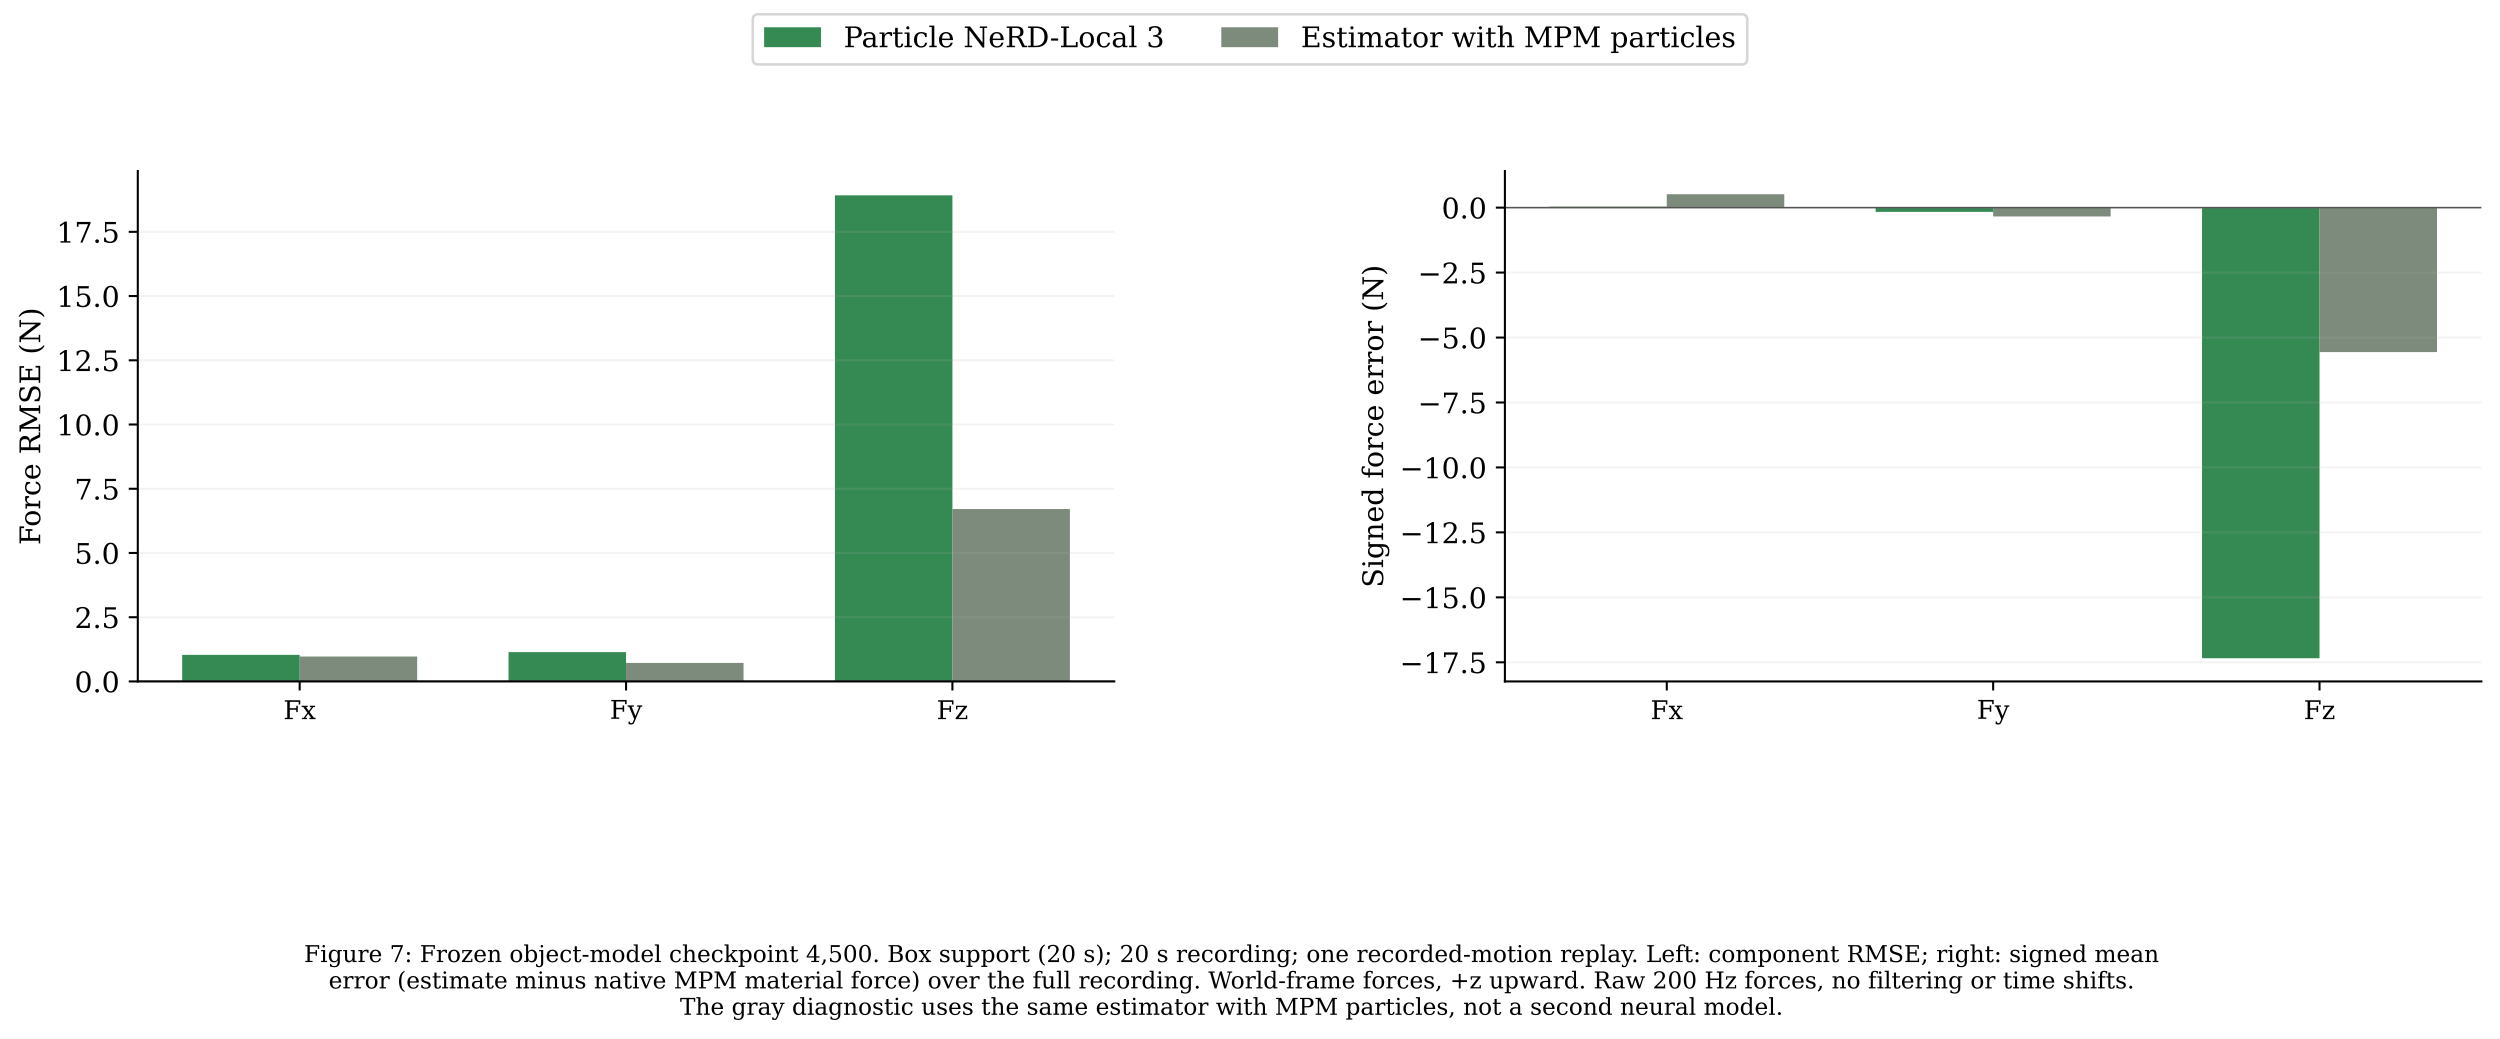
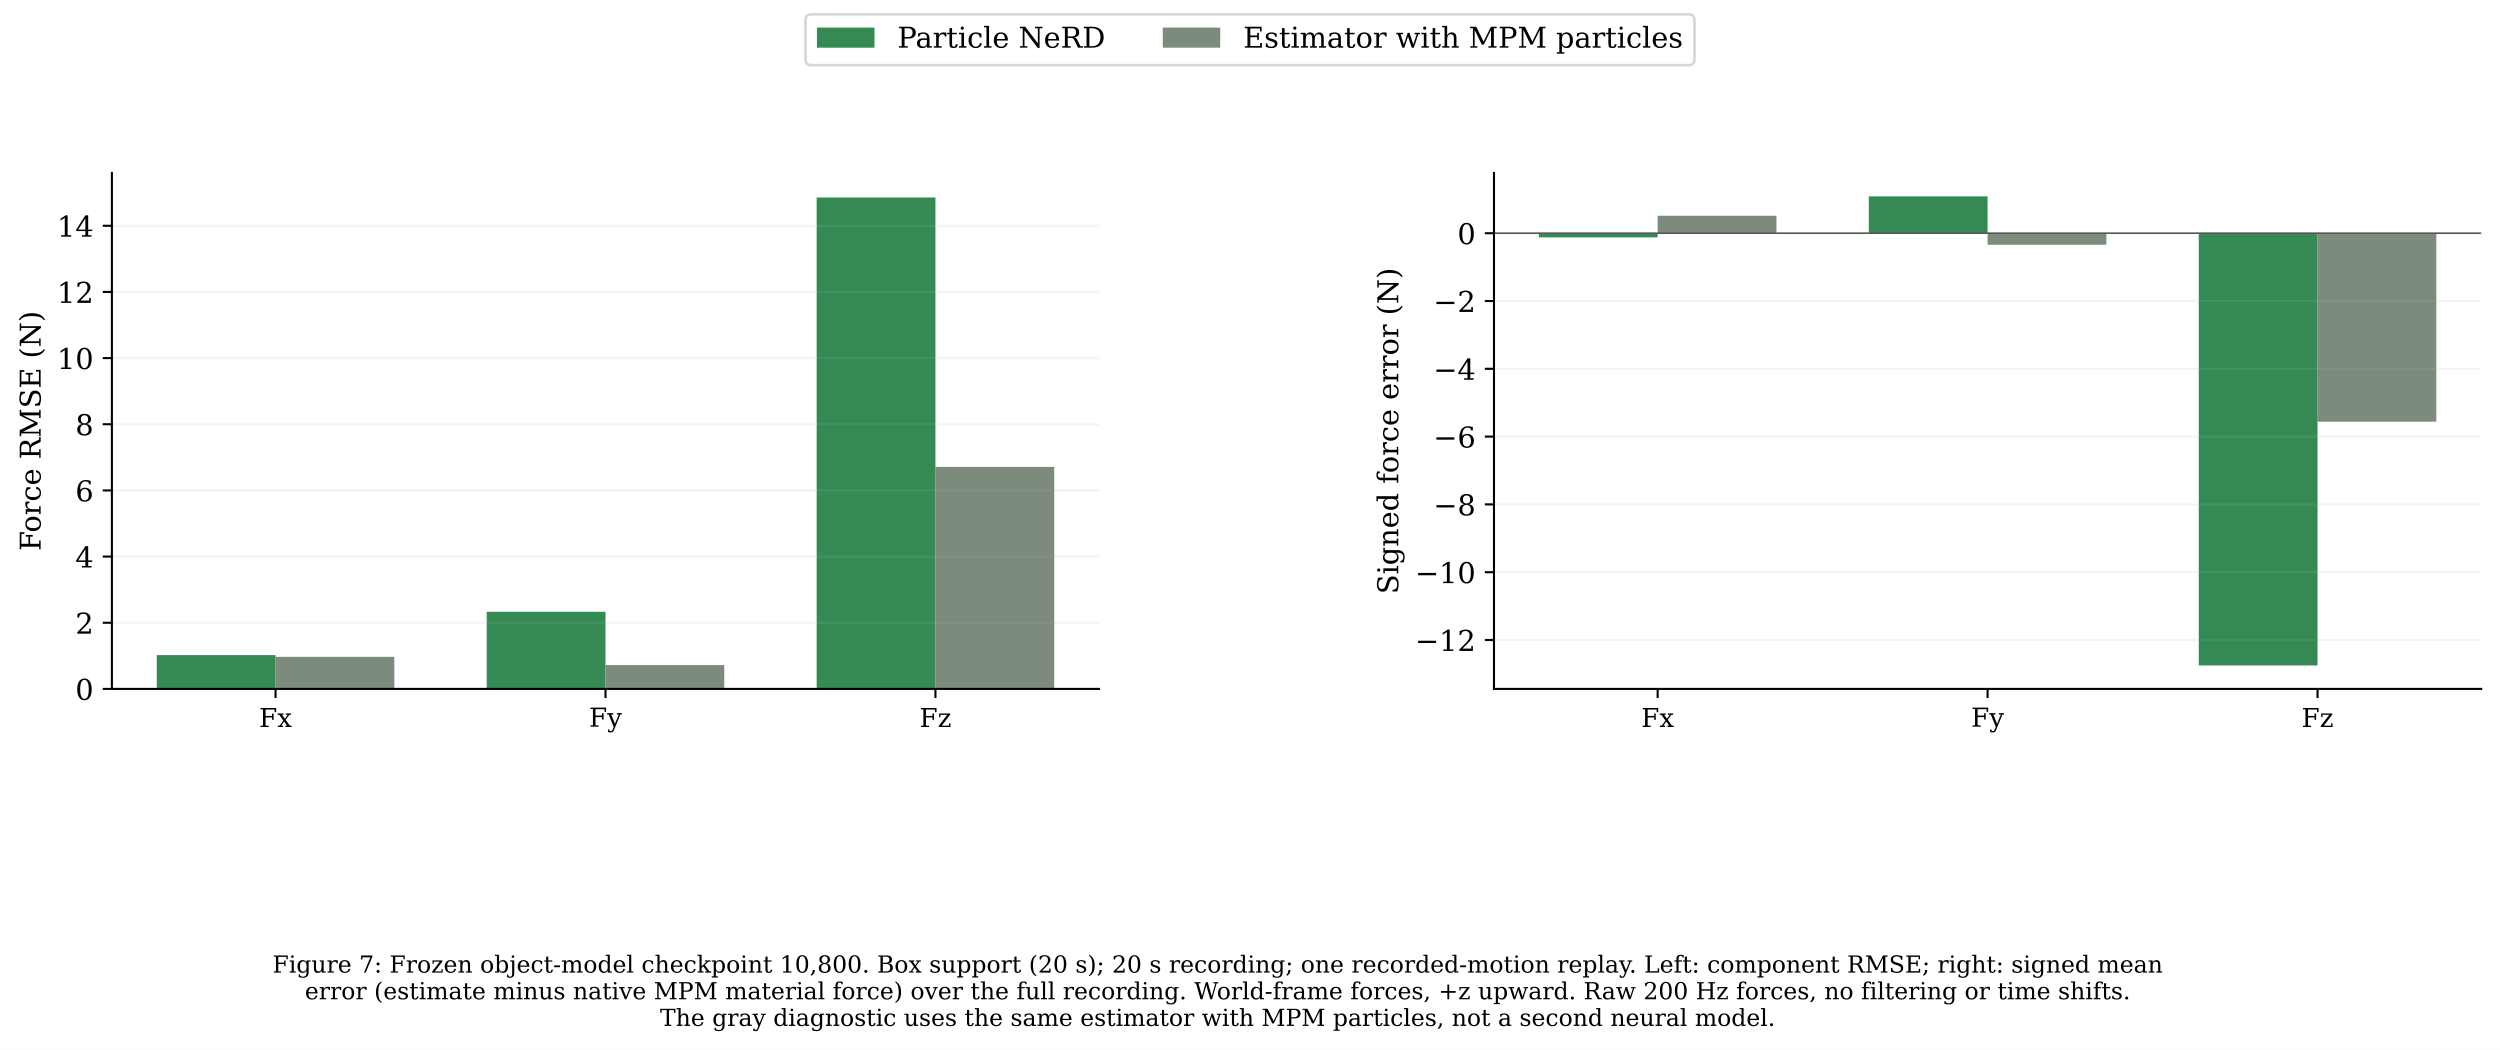
- <svg xmlns="http://www.w3.org/2000/svg" xmlns:xlink="http://www.w3.org/1999/xlink" width="967.738pt" height="402.02pt" viewBox="0 0 967.738 402.02" version="1.1">
+ <svg xmlns="http://www.w3.org/2000/svg" xmlns:xlink="http://www.w3.org/1999/xlink" width="957.243pt" height="402.02pt" viewBox="0 0 957.243 402.02" version="1.1">
  <defs>
    <style type="text/css">*{stroke-linejoin: round; stroke-linecap: butt}</style>
  </defs>
  <g id="figure_1">
    <g id="patch_1">
-       <path d="M 0 402.02  L 967.738 402.02  L 967.738 0  L 0 0  z " style="fill: #ffffff" />
+       <path d="M 0 402.02  L 957.243 402.02  L 957.243 0  L 0 0  z " style="fill: #ffffff" />
    </g>
    <g id="axes_1">
      <g id="patch_2">
-         <path d="M 53.338 263.78  L 431.338 263.78  L 431.338 66.212  L 53.338 66.212  z " style="fill: #ffffff" />
+         <path d="M 42.843 263.78  L 420.843 263.78  L 420.843 66.212  L 42.843 66.212  z " style="fill: #ffffff" />
      </g>
      <g id="patch_3">
-         <path d="M 70.52 263.78  L 116.001 263.78  L 116.001 253.494  L 70.52 253.494  z " clip-path="url(#p7cefa5d50b)" style="fill: #248044; opacity: 0.92" />
+         <path d="M 60.025 263.78  L 105.507 263.78  L 105.507 250.838  L 60.025 250.838  z " clip-path="url(#pb6decfe7bd)" style="fill: #248044; opacity: 0.92" />
      </g>
      <g id="patch_4">
-         <path d="M 196.857 263.78  L 242.338 263.78  L 242.338 252.435  L 196.857 252.435  z " clip-path="url(#p7cefa5d50b)" style="fill: #248044; opacity: 0.92" />
+         <path d="M 186.362 263.78  L 231.843 263.78  L 231.843 234.24  L 186.362 234.24  z " clip-path="url(#pb6decfe7bd)" style="fill: #248044; opacity: 0.92" />
      </g>
      <g id="patch_5">
-         <path d="M 323.194 263.78  L 368.675 263.78  L 368.675 75.62  L 323.194 75.62  z " clip-path="url(#p7cefa5d50b)" style="fill: #248044; opacity: 0.92" />
+         <path d="M 312.699 263.78  L 358.18 263.78  L 358.18 75.62  L 312.699 75.62  z " clip-path="url(#pb6decfe7bd)" style="fill: #248044; opacity: 0.92" />
      </g>
      <g id="patch_6">
-         <path d="M 116.001 263.78  L 161.483 263.78  L 161.483 254.137  L 116.001 254.137  z " clip-path="url(#p7cefa5d50b)" style="fill: #718170; opacity: 0.92" />
+         <path d="M 105.507 263.78  L 150.988 263.78  L 150.988 251.498  L 105.507 251.498  z " clip-path="url(#pb6decfe7bd)" style="fill: #718170; opacity: 0.92" />
      </g>
      <g id="patch_7">
-         <path d="M 242.338 263.78  L 287.819 263.78  L 287.819 256.612  L 242.338 256.612  z " clip-path="url(#p7cefa5d50b)" style="fill: #718170; opacity: 0.92" />
+         <path d="M 231.843 263.78  L 277.325 263.78  L 277.325 254.65  L 231.843 254.65  z " clip-path="url(#pb6decfe7bd)" style="fill: #718170; opacity: 0.92" />
      </g>
      <g id="patch_8">
-         <path d="M 368.675 263.78  L 414.156 263.78  L 414.156 197.043  L 368.675 197.043  z " clip-path="url(#p7cefa5d50b)" style="fill: #718170; opacity: 0.92" />
+         <path d="M 358.18 263.78  L 403.662 263.78  L 403.662 178.78  L 358.18 178.78  z " clip-path="url(#pb6decfe7bd)" style="fill: #718170; opacity: 0.92" />
      </g>
      <g id="matplotlib.axis_1">
        <g id="xtick_1">
          <g id="line2d_1">
            <defs>
-               <path id="mcb332d68e3" d="M 0 0  L 0 3.5  " style="stroke: #000000; stroke-width: 0.8" />
+               <path id="m8db5425419" d="M 0 0  L 0 3.5  " style="stroke: #000000; stroke-width: 0.8" />
            </defs>
            <g>
-               <use xlink:href="#mcb332d68e3" x="116.001" y="263.78" style="stroke: #000000; stroke-width: 0.8" />
+               <use xlink:href="#m8db5425419" x="105.507" y="263.78" style="stroke: #000000; stroke-width: 0.8" />
            </g>
          </g>
          <g id="text_1">
-             <text style="font-size: 10px; font-family: 'DejaVu Serif', 'Bitstream Vera Serif', 'Computer Modern Roman', 'New Century Schoolbook', 'Century Schoolbook L', 'Utopia', 'ITC Bookman', 'Bookman', 'Nimbus Roman No9 L', 'Times New Roman', 'Times', 'Palatino', 'Charter', serif; text-anchor: middle" x="116.001" y="278.378" transform="rotate(-0 116.0012 278.3784)">Fx</text>
+             <text style="font-size: 10px; font-family: 'DejaVu Serif', 'Bitstream Vera Serif', 'Computer Modern Roman', 'New Century Schoolbook', 'Century Schoolbook L', 'Utopia', 'ITC Bookman', 'Bookman', 'Nimbus Roman No9 L', 'Times New Roman', 'Times', 'Palatino', 'Charter', serif; text-anchor: middle" x="105.507" y="278.378" transform="rotate(-0 105.5065 278.3784)">Fx</text>
          </g>
        </g>
        <g id="xtick_2">
          <g id="line2d_2">
            <g>
-               <use xlink:href="#mcb332d68e3" x="242.338" y="263.78" style="stroke: #000000; stroke-width: 0.8" />
+               <use xlink:href="#m8db5425419" x="231.843" y="263.78" style="stroke: #000000; stroke-width: 0.8" />
            </g>
          </g>
          <g id="text_2">
-             <text style="font-size: 10px; font-family: 'DejaVu Serif', 'Bitstream Vera Serif', 'Computer Modern Roman', 'New Century Schoolbook', 'Century Schoolbook L', 'Utopia', 'ITC Bookman', 'Bookman', 'Nimbus Roman No9 L', 'Times New Roman', 'Times', 'Palatino', 'Charter', serif; text-anchor: middle" x="242.338" y="278.236" transform="rotate(-0 242.3381 278.2362)">Fy</text>
+             <text style="font-size: 10px; font-family: 'DejaVu Serif', 'Bitstream Vera Serif', 'Computer Modern Roman', 'New Century Schoolbook', 'Century Schoolbook L', 'Utopia', 'ITC Bookman', 'Bookman', 'Nimbus Roman No9 L', 'Times New Roman', 'Times', 'Palatino', 'Charter', serif; text-anchor: middle" x="231.843" y="278.236" transform="rotate(-0 231.8434 278.2362)">Fy</text>
          </g>
        </g>
        <g id="xtick_3">
          <g id="line2d_3">
            <g>
-               <use xlink:href="#mcb332d68e3" x="368.675" y="263.78" style="stroke: #000000; stroke-width: 0.8" />
+               <use xlink:href="#m8db5425419" x="358.18" y="263.78" style="stroke: #000000; stroke-width: 0.8" />
            </g>
          </g>
          <g id="text_3">
-             <text style="font-size: 10px; font-family: 'DejaVu Serif', 'Bitstream Vera Serif', 'Computer Modern Roman', 'New Century Schoolbook', 'Century Schoolbook L', 'Utopia', 'ITC Bookman', 'Bookman', 'Nimbus Roman No9 L', 'Times New Roman', 'Times', 'Palatino', 'Charter', serif; text-anchor: middle" x="368.675" y="278.378" transform="rotate(-0 368.675 278.3784)">Fz</text>
+             <text style="font-size: 10px; font-family: 'DejaVu Serif', 'Bitstream Vera Serif', 'Computer Modern Roman', 'New Century Schoolbook', 'Century Schoolbook L', 'Utopia', 'ITC Bookman', 'Bookman', 'Nimbus Roman No9 L', 'Times New Roman', 'Times', 'Palatino', 'Charter', serif; text-anchor: middle" x="358.18" y="278.378" transform="rotate(-0 358.1803 278.3784)">Fz</text>
          </g>
        </g>
      </g>
      <g id="matplotlib.axis_2">
        <g id="ytick_1">
          <g id="line2d_4">
-             <path d="M 53.338 263.78  L 431.338 263.78  " clip-path="url(#p7cefa5d50b)" style="fill: none; stroke: #b0b0b0; stroke-opacity: 0.15; stroke-width: 0.8; stroke-linecap: square" />
+             <path d="M 42.843 263.78  L 420.843 263.78  " clip-path="url(#pb6decfe7bd)" style="fill: none; stroke: #b0b0b0; stroke-opacity: 0.15; stroke-width: 0.8; stroke-linecap: square" />
          </g>
          <g id="line2d_5">
            <defs>
-               <path id="m903ea94d78" d="M 0 0  L -3.5 0  " style="stroke: #000000; stroke-width: 0.8" />
+               <path id="me6446cdf2d" d="M 0 0  L -3.5 0  " style="stroke: #000000; stroke-width: 0.8" />
            </defs>
            <g>
-               <use xlink:href="#m903ea94d78" x="53.338" y="263.78" style="stroke: #000000; stroke-width: 0.8" />
+               <use xlink:href="#me6446cdf2d" x="42.843" y="263.78" style="stroke: #000000; stroke-width: 0.8" />
            </g>
          </g>
          <g id="text_4">
-             <text style="font-size: 11px; font-family: 'DejaVu Serif', 'Bitstream Vera Serif', 'Computer Modern Roman', 'New Century Schoolbook', 'Century Schoolbook L', 'Utopia', 'ITC Bookman', 'Bookman', 'Nimbus Roman No9 L', 'Times New Roman', 'Times', 'Palatino', 'Charter', serif; text-anchor: end" x="46.338" y="267.959" transform="rotate(-0 46.33812 267.9591)">0.0</text>
+             <text style="font-size: 11px; font-family: 'DejaVu Serif', 'Bitstream Vera Serif', 'Computer Modern Roman', 'New Century Schoolbook', 'Century Schoolbook L', 'Utopia', 'ITC Bookman', 'Bookman', 'Nimbus Roman No9 L', 'Times New Roman', 'Times', 'Palatino', 'Charter', serif; text-anchor: end" x="35.843" y="267.959" transform="rotate(-0 35.84344 267.9591)">0</text>
          </g>
        </g>
        <g id="ytick_2">
          <g id="line2d_6">
-             <path d="M 53.338 238.917  L 431.338 238.917  " clip-path="url(#p7cefa5d50b)" style="fill: none; stroke: #b0b0b0; stroke-opacity: 0.15; stroke-width: 0.8; stroke-linecap: square" />
+             <path d="M 42.843 238.447  L 420.843 238.447  " clip-path="url(#pb6decfe7bd)" style="fill: none; stroke: #b0b0b0; stroke-opacity: 0.15; stroke-width: 0.8; stroke-linecap: square" />
          </g>
          <g id="line2d_7">
            <g>
-               <use xlink:href="#m903ea94d78" x="53.338" y="238.917" style="stroke: #000000; stroke-width: 0.8" />
+               <use xlink:href="#me6446cdf2d" x="42.843" y="238.447" style="stroke: #000000; stroke-width: 0.8" />
            </g>
          </g>
          <g id="text_5">
-             <text style="font-size: 11px; font-family: 'DejaVu Serif', 'Bitstream Vera Serif', 'Computer Modern Roman', 'New Century Schoolbook', 'Century Schoolbook L', 'Utopia', 'ITC Bookman', 'Bookman', 'Nimbus Roman No9 L', 'Times New Roman', 'Times', 'Palatino', 'Charter', serif; text-anchor: end" x="46.338" y="243.096" transform="rotate(-0 46.33812 243.096)">2.5</text>
+             <text style="font-size: 11px; font-family: 'DejaVu Serif', 'Bitstream Vera Serif', 'Computer Modern Roman', 'New Century Schoolbook', 'Century Schoolbook L', 'Utopia', 'ITC Bookman', 'Bookman', 'Nimbus Roman No9 L', 'Times New Roman', 'Times', 'Palatino', 'Charter', serif; text-anchor: end" x="35.843" y="242.626" transform="rotate(-0 35.84344 242.6258)">2</text>
          </g>
        </g>
        <g id="ytick_3">
          <g id="line2d_8">
-             <path d="M 53.338 214.054  L 431.338 214.054  " clip-path="url(#p7cefa5d50b)" style="fill: none; stroke: #b0b0b0; stroke-opacity: 0.15; stroke-width: 0.8; stroke-linecap: square" />
+             <path d="M 42.843 213.113  L 420.843 213.113  " clip-path="url(#pb6decfe7bd)" style="fill: none; stroke: #b0b0b0; stroke-opacity: 0.15; stroke-width: 0.8; stroke-linecap: square" />
          </g>
          <g id="line2d_9">
            <g>
-               <use xlink:href="#m903ea94d78" x="53.338" y="214.054" style="stroke: #000000; stroke-width: 0.8" />
+               <use xlink:href="#me6446cdf2d" x="42.843" y="213.113" style="stroke: #000000; stroke-width: 0.8" />
            </g>
          </g>
          <g id="text_6">
-             <text style="font-size: 11px; font-family: 'DejaVu Serif', 'Bitstream Vera Serif', 'Computer Modern Roman', 'New Century Schoolbook', 'Century Schoolbook L', 'Utopia', 'ITC Bookman', 'Bookman', 'Nimbus Roman No9 L', 'Times New Roman', 'Times', 'Palatino', 'Charter', serif; text-anchor: end" x="46.338" y="218.233" transform="rotate(-0 46.33812 218.2328)">5.0</text>
+             <text style="font-size: 11px; font-family: 'DejaVu Serif', 'Bitstream Vera Serif', 'Computer Modern Roman', 'New Century Schoolbook', 'Century Schoolbook L', 'Utopia', 'ITC Bookman', 'Bookman', 'Nimbus Roman No9 L', 'Times New Roman', 'Times', 'Palatino', 'Charter', serif; text-anchor: end" x="35.843" y="217.292" transform="rotate(-0 35.84344 217.2924)">4</text>
          </g>
        </g>
        <g id="ytick_4">
          <g id="line2d_10">
-             <path d="M 53.338 189.191  L 431.338 189.191  " clip-path="url(#p7cefa5d50b)" style="fill: none; stroke: #b0b0b0; stroke-opacity: 0.15; stroke-width: 0.8; stroke-linecap: square" />
+             <path d="M 42.843 187.78  L 420.843 187.78  " clip-path="url(#pb6decfe7bd)" style="fill: none; stroke: #b0b0b0; stroke-opacity: 0.15; stroke-width: 0.8; stroke-linecap: square" />
          </g>
          <g id="line2d_11">
            <g>
-               <use xlink:href="#m903ea94d78" x="53.338" y="189.191" style="stroke: #000000; stroke-width: 0.8" />
+               <use xlink:href="#me6446cdf2d" x="42.843" y="187.78" style="stroke: #000000; stroke-width: 0.8" />
            </g>
          </g>
          <g id="text_7">
-             <text style="font-size: 11px; font-family: 'DejaVu Serif', 'Bitstream Vera Serif', 'Computer Modern Roman', 'New Century Schoolbook', 'Century Schoolbook L', 'Utopia', 'ITC Bookman', 'Bookman', 'Nimbus Roman No9 L', 'Times New Roman', 'Times', 'Palatino', 'Charter', serif; text-anchor: end" x="46.338" y="193.37" transform="rotate(-0 46.33812 193.3697)">7.5</text>
+             <text style="font-size: 11px; font-family: 'DejaVu Serif', 'Bitstream Vera Serif', 'Computer Modern Roman', 'New Century Schoolbook', 'Century Schoolbook L', 'Utopia', 'ITC Bookman', 'Bookman', 'Nimbus Roman No9 L', 'Times New Roman', 'Times', 'Palatino', 'Charter', serif; text-anchor: end" x="35.843" y="191.959" transform="rotate(-0 35.84344 191.959)">6</text>
          </g>
        </g>
        <g id="ytick_5">
          <g id="line2d_12">
-             <path d="M 53.338 164.327  L 431.338 164.327  " clip-path="url(#p7cefa5d50b)" style="fill: none; stroke: #b0b0b0; stroke-opacity: 0.15; stroke-width: 0.8; stroke-linecap: square" />
+             <path d="M 42.843 162.446  L 420.843 162.446  " clip-path="url(#pb6decfe7bd)" style="fill: none; stroke: #b0b0b0; stroke-opacity: 0.15; stroke-width: 0.8; stroke-linecap: square" />
          </g>
          <g id="line2d_13">
            <g>
-               <use xlink:href="#m903ea94d78" x="53.338" y="164.327" style="stroke: #000000; stroke-width: 0.8" />
+               <use xlink:href="#me6446cdf2d" x="42.843" y="162.446" style="stroke: #000000; stroke-width: 0.8" />
            </g>
          </g>
          <g id="text_8">
-             <text style="font-size: 11px; font-family: 'DejaVu Serif', 'Bitstream Vera Serif', 'Computer Modern Roman', 'New Century Schoolbook', 'Century Schoolbook L', 'Utopia', 'ITC Bookman', 'Bookman', 'Nimbus Roman No9 L', 'Times New Roman', 'Times', 'Palatino', 'Charter', serif; text-anchor: end" x="46.338" y="168.507" transform="rotate(-0 46.33812 168.5066)">10.0</text>
+             <text style="font-size: 11px; font-family: 'DejaVu Serif', 'Bitstream Vera Serif', 'Computer Modern Roman', 'New Century Schoolbook', 'Century Schoolbook L', 'Utopia', 'ITC Bookman', 'Bookman', 'Nimbus Roman No9 L', 'Times New Roman', 'Times', 'Palatino', 'Charter', serif; text-anchor: end" x="35.843" y="166.626" transform="rotate(-0 35.84344 166.6256)">8</text>
          </g>
        </g>
        <g id="ytick_6">
          <g id="line2d_14">
-             <path d="M 53.338 139.464  L 431.338 139.464  " clip-path="url(#p7cefa5d50b)" style="fill: none; stroke: #b0b0b0; stroke-opacity: 0.15; stroke-width: 0.8; stroke-linecap: square" />
+             <path d="M 42.843 137.113  L 420.843 137.113  " clip-path="url(#pb6decfe7bd)" style="fill: none; stroke: #b0b0b0; stroke-opacity: 0.15; stroke-width: 0.8; stroke-linecap: square" />
          </g>
          <g id="line2d_15">
            <g>
-               <use xlink:href="#m903ea94d78" x="53.338" y="139.464" style="stroke: #000000; stroke-width: 0.8" />
+               <use xlink:href="#me6446cdf2d" x="42.843" y="137.113" style="stroke: #000000; stroke-width: 0.8" />
            </g>
          </g>
          <g id="text_9">
-             <text style="font-size: 11px; font-family: 'DejaVu Serif', 'Bitstream Vera Serif', 'Computer Modern Roman', 'New Century Schoolbook', 'Century Schoolbook L', 'Utopia', 'ITC Bookman', 'Bookman', 'Nimbus Roman No9 L', 'Times New Roman', 'Times', 'Palatino', 'Charter', serif; text-anchor: end" x="46.338" y="143.643" transform="rotate(-0 46.33812 143.6434)">12.5</text>
+             <text style="font-size: 11px; font-family: 'DejaVu Serif', 'Bitstream Vera Serif', 'Computer Modern Roman', 'New Century Schoolbook', 'Century Schoolbook L', 'Utopia', 'ITC Bookman', 'Bookman', 'Nimbus Roman No9 L', 'Times New Roman', 'Times', 'Palatino', 'Charter', serif; text-anchor: end" x="35.843" y="141.292" transform="rotate(-0 35.84344 141.2922)">10</text>
          </g>
        </g>
        <g id="ytick_7">
          <g id="line2d_16">
-             <path d="M 53.338 114.601  L 431.338 114.601  " clip-path="url(#p7cefa5d50b)" style="fill: none; stroke: #b0b0b0; stroke-opacity: 0.15; stroke-width: 0.8; stroke-linecap: square" />
+             <path d="M 42.843 111.78  L 420.843 111.78  " clip-path="url(#pb6decfe7bd)" style="fill: none; stroke: #b0b0b0; stroke-opacity: 0.15; stroke-width: 0.8; stroke-linecap: square" />
          </g>
          <g id="line2d_17">
            <g>
-               <use xlink:href="#m903ea94d78" x="53.338" y="114.601" style="stroke: #000000; stroke-width: 0.8" />
+               <use xlink:href="#me6446cdf2d" x="42.843" y="111.78" style="stroke: #000000; stroke-width: 0.8" />
            </g>
          </g>
          <g id="text_10">
-             <text style="font-size: 11px; font-family: 'DejaVu Serif', 'Bitstream Vera Serif', 'Computer Modern Roman', 'New Century Schoolbook', 'Century Schoolbook L', 'Utopia', 'ITC Bookman', 'Bookman', 'Nimbus Roman No9 L', 'Times New Roman', 'Times', 'Palatino', 'Charter', serif; text-anchor: end" x="46.338" y="118.78" transform="rotate(-0 46.33812 118.7803)">15.0</text>
+             <text style="font-size: 11px; font-family: 'DejaVu Serif', 'Bitstream Vera Serif', 'Computer Modern Roman', 'New Century Schoolbook', 'Century Schoolbook L', 'Utopia', 'ITC Bookman', 'Bookman', 'Nimbus Roman No9 L', 'Times New Roman', 'Times', 'Palatino', 'Charter', serif; text-anchor: end" x="35.843" y="115.959" transform="rotate(-0 35.84344 115.9588)">12</text>
          </g>
        </g>
        <g id="ytick_8">
          <g id="line2d_18">
-             <path d="M 53.338 89.738  L 431.338 89.738  " clip-path="url(#p7cefa5d50b)" style="fill: none; stroke: #b0b0b0; stroke-opacity: 0.15; stroke-width: 0.8; stroke-linecap: square" />
+             <path d="M 42.843 86.446  L 420.843 86.446  " clip-path="url(#pb6decfe7bd)" style="fill: none; stroke: #b0b0b0; stroke-opacity: 0.15; stroke-width: 0.8; stroke-linecap: square" />
          </g>
          <g id="line2d_19">
            <g>
-               <use xlink:href="#m903ea94d78" x="53.338" y="89.738" style="stroke: #000000; stroke-width: 0.8" />
+               <use xlink:href="#me6446cdf2d" x="42.843" y="86.446" style="stroke: #000000; stroke-width: 0.8" />
            </g>
          </g>
          <g id="text_11">
-             <text style="font-size: 11px; font-family: 'DejaVu Serif', 'Bitstream Vera Serif', 'Computer Modern Roman', 'New Century Schoolbook', 'Century Schoolbook L', 'Utopia', 'ITC Bookman', 'Bookman', 'Nimbus Roman No9 L', 'Times New Roman', 'Times', 'Palatino', 'Charter', serif; text-anchor: end" x="46.338" y="93.917" transform="rotate(-0 46.33812 93.91712)">17.5</text>
+             <text style="font-size: 11px; font-family: 'DejaVu Serif', 'Bitstream Vera Serif', 'Computer Modern Roman', 'New Century Schoolbook', 'Century Schoolbook L', 'Utopia', 'ITC Bookman', 'Bookman', 'Nimbus Roman No9 L', 'Times New Roman', 'Times', 'Palatino', 'Charter', serif; text-anchor: end" x="35.843" y="90.625" transform="rotate(-0 35.84344 90.62544)">14</text>
          </g>
        </g>
        <g id="text_12">
          <text style="font-size: 11px; font-family: 'DejaVu Serif', 'Bitstream Vera Serif', 'Computer Modern Roman', 'New Century Schoolbook', 'Century Schoolbook L', 'Utopia', 'ITC Bookman', 'Bookman', 'Nimbus Roman No9 L', 'Times New Roman', 'Times', 'Palatino', 'Charter', serif; text-anchor: middle" x="15.558" y="164.996" transform="rotate(-90 15.55828 164.996)">Force RMSE (N)</text>
        </g>
      </g>
      <g id="line2d_20">
-         <path d="M 53.338 263.78  L 431.338 263.78  " clip-path="url(#p7cefa5d50b)" style="fill: none; stroke: #555555; stroke-width: 0.6; stroke-linecap: square" />
+         <path d="M 42.843 263.78  L 420.843 263.78  " clip-path="url(#pb6decfe7bd)" style="fill: none; stroke: #555555; stroke-width: 0.6; stroke-linecap: square" />
      </g>
      <g id="patch_9">
-         <path d="M 53.338 263.78  L 53.338 66.212  " style="fill: none; stroke: #000000; stroke-width: 0.8; stroke-linejoin: miter; stroke-linecap: square" />
+         <path d="M 42.843 263.78  L 42.843 66.212  " style="fill: none; stroke: #000000; stroke-width: 0.8; stroke-linejoin: miter; stroke-linecap: square" />
      </g>
      <g id="patch_10">
-         <path d="M 53.338 263.78  L 431.338 263.78  " style="fill: none; stroke: #000000; stroke-width: 0.8; stroke-linejoin: miter; stroke-linecap: square" />
+         <path d="M 42.843 263.78  L 420.843 263.78  " style="fill: none; stroke: #000000; stroke-width: 0.8; stroke-linejoin: miter; stroke-linecap: square" />
      </g>
      <g id="PathCollection_1" />
      <g id="PathCollection_2" />
    </g>
    <g id="axes_2">
      <g id="patch_11">
-         <path d="M 582.538 263.78  L 960.538 263.78  L 960.538 66.212  L 582.538 66.212  z " style="fill: #ffffff" />
+         <path d="M 572.043 263.78  L 950.043 263.78  L 950.043 66.212  L 572.043 66.212  z " style="fill: #ffffff" />
      </g>
      <g id="patch_12">
-         <path d="M 599.72 80.373  L 645.201 80.373  L 645.201 80.002  L 599.72 80.002  z " clip-path="url(#p6a70c5e60b)" style="fill: #248044; opacity: 0.92" />
+         <path d="M 589.225 89.298  L 634.707 89.298  L 634.707 90.881  L 589.225 90.881  z " clip-path="url(#p647910f2ce)" style="fill: #248044; opacity: 0.92" />
      </g>
      <g id="patch_13">
-         <path d="M 726.057 80.373  L 771.538 80.373  L 771.538 82.015  L 726.057 82.015  z " clip-path="url(#p6a70c5e60b)" style="fill: #248044; opacity: 0.92" />
+         <path d="M 715.562 89.298  L 761.043 89.298  L 761.043 75.192  L 715.562 75.192  z " clip-path="url(#p647910f2ce)" style="fill: #248044; opacity: 0.92" />
      </g>
      <g id="patch_14">
-         <path d="M 852.394 80.373  L 897.875 80.373  L 897.875 254.8  L 852.394 254.8  z " clip-path="url(#p6a70c5e60b)" style="fill: #248044; opacity: 0.92" />
+         <path d="M 841.899 89.298  L 887.38 89.298  L 887.38 254.8  L 841.899 254.8  z " clip-path="url(#p647910f2ce)" style="fill: #248044; opacity: 0.92" />
      </g>
      <g id="patch_15">
-         <path d="M 645.201 80.373  L 690.683 80.373  L 690.683 75.192  L 645.201 75.192  z " clip-path="url(#p6a70c5e60b)" style="fill: #718170; opacity: 0.92" />
+         <path d="M 634.707 89.298  L 680.188 89.298  L 680.188 82.612  L 634.707 82.612  z " clip-path="url(#p647910f2ce)" style="fill: #718170; opacity: 0.92" />
      </g>
      <g id="patch_16">
-         <path d="M 771.538 80.373  L 817.019 80.373  L 817.019 83.794  L 771.538 83.794  z " clip-path="url(#p6a70c5e60b)" style="fill: #718170; opacity: 0.92" />
+         <path d="M 761.043 89.298  L 806.525 89.298  L 806.525 93.713  L 761.043 93.713  z " clip-path="url(#p647910f2ce)" style="fill: #718170; opacity: 0.92" />
      </g>
      <g id="patch_17">
-         <path d="M 897.875 80.373  L 943.356 80.373  L 943.356 136.291  L 897.875 136.291  z " clip-path="url(#p6a70c5e60b)" style="fill: #718170; opacity: 0.92" />
+         <path d="M 887.38 89.298  L 932.862 89.298  L 932.862 161.464  L 887.38 161.464  z " clip-path="url(#p647910f2ce)" style="fill: #718170; opacity: 0.92" />
      </g>
      <g id="matplotlib.axis_3">
        <g id="xtick_4">
          <g id="line2d_21">
            <g>
-               <use xlink:href="#mcb332d68e3" x="645.201" y="263.78" style="stroke: #000000; stroke-width: 0.8" />
+               <use xlink:href="#m8db5425419" x="634.707" y="263.78" style="stroke: #000000; stroke-width: 0.8" />
            </g>
          </g>
          <g id="text_13">
-             <text style="font-size: 10px; font-family: 'DejaVu Serif', 'Bitstream Vera Serif', 'Computer Modern Roman', 'New Century Schoolbook', 'Century Schoolbook L', 'Utopia', 'ITC Bookman', 'Bookman', 'Nimbus Roman No9 L', 'Times New Roman', 'Times', 'Palatino', 'Charter', serif; text-anchor: middle" x="645.201" y="278.378" transform="rotate(-0 645.2012 278.3784)">Fx</text>
+             <text style="font-size: 10px; font-family: 'DejaVu Serif', 'Bitstream Vera Serif', 'Computer Modern Roman', 'New Century Schoolbook', 'Century Schoolbook L', 'Utopia', 'ITC Bookman', 'Bookman', 'Nimbus Roman No9 L', 'Times New Roman', 'Times', 'Palatino', 'Charter', serif; text-anchor: middle" x="634.707" y="278.378" transform="rotate(-0 634.7065 278.3784)">Fx</text>
          </g>
        </g>
        <g id="xtick_5">
          <g id="line2d_22">
            <g>
-               <use xlink:href="#mcb332d68e3" x="771.538" y="263.78" style="stroke: #000000; stroke-width: 0.8" />
+               <use xlink:href="#m8db5425419" x="761.043" y="263.78" style="stroke: #000000; stroke-width: 0.8" />
            </g>
          </g>
          <g id="text_14">
-             <text style="font-size: 10px; font-family: 'DejaVu Serif', 'Bitstream Vera Serif', 'Computer Modern Roman', 'New Century Schoolbook', 'Century Schoolbook L', 'Utopia', 'ITC Bookman', 'Bookman', 'Nimbus Roman No9 L', 'Times New Roman', 'Times', 'Palatino', 'Charter', serif; text-anchor: middle" x="771.538" y="278.236" transform="rotate(-0 771.5381 278.2362)">Fy</text>
+             <text style="font-size: 10px; font-family: 'DejaVu Serif', 'Bitstream Vera Serif', 'Computer Modern Roman', 'New Century Schoolbook', 'Century Schoolbook L', 'Utopia', 'ITC Bookman', 'Bookman', 'Nimbus Roman No9 L', 'Times New Roman', 'Times', 'Palatino', 'Charter', serif; text-anchor: middle" x="761.043" y="278.236" transform="rotate(-0 761.0434 278.2362)">Fy</text>
          </g>
        </g>
        <g id="xtick_6">
          <g id="line2d_23">
            <g>
-               <use xlink:href="#mcb332d68e3" x="897.875" y="263.78" style="stroke: #000000; stroke-width: 0.8" />
+               <use xlink:href="#m8db5425419" x="887.38" y="263.78" style="stroke: #000000; stroke-width: 0.8" />
            </g>
          </g>
          <g id="text_15">
-             <text style="font-size: 10px; font-family: 'DejaVu Serif', 'Bitstream Vera Serif', 'Computer Modern Roman', 'New Century Schoolbook', 'Century Schoolbook L', 'Utopia', 'ITC Bookman', 'Bookman', 'Nimbus Roman No9 L', 'Times New Roman', 'Times', 'Palatino', 'Charter', serif; text-anchor: middle" x="897.875" y="278.378" transform="rotate(-0 897.875 278.3784)">Fz</text>
+             <text style="font-size: 10px; font-family: 'DejaVu Serif', 'Bitstream Vera Serif', 'Computer Modern Roman', 'New Century Schoolbook', 'Century Schoolbook L', 'Utopia', 'ITC Bookman', 'Bookman', 'Nimbus Roman No9 L', 'Times New Roman', 'Times', 'Palatino', 'Charter', serif; text-anchor: middle" x="887.38" y="278.378" transform="rotate(-0 887.3803 278.3784)">Fz</text>
          </g>
        </g>
      </g>
      <g id="matplotlib.axis_4">
        <g id="ytick_9">
          <g id="line2d_24">
-             <path d="M 582.538 256.374  L 960.538 256.374  " clip-path="url(#p6a70c5e60b)" style="fill: none; stroke: #b0b0b0; stroke-opacity: 0.15; stroke-width: 0.8; stroke-linecap: square" />
+             <path d="M 572.043 245.052  L 950.043 245.052  " clip-path="url(#p647910f2ce)" style="fill: none; stroke: #b0b0b0; stroke-opacity: 0.15; stroke-width: 0.8; stroke-linecap: square" />
          </g>
          <g id="line2d_25">
            <g>
-               <use xlink:href="#m903ea94d78" x="582.538" y="256.374" style="stroke: #000000; stroke-width: 0.8" />
+               <use xlink:href="#me6446cdf2d" x="572.043" y="245.052" style="stroke: #000000; stroke-width: 0.8" />
            </g>
          </g>
          <g id="text_16">
-             <text style="font-size: 11px; font-family: 'DejaVu Serif', 'Bitstream Vera Serif', 'Computer Modern Roman', 'New Century Schoolbook', 'Century Schoolbook L', 'Utopia', 'ITC Bookman', 'Bookman', 'Nimbus Roman No9 L', 'Times New Roman', 'Times', 'Palatino', 'Charter', serif; text-anchor: end" x="575.538" y="260.553" transform="rotate(-0 575.5381 260.5532)">−17.5</text>
+             <text style="font-size: 11px; font-family: 'DejaVu Serif', 'Bitstream Vera Serif', 'Computer Modern Roman', 'New Century Schoolbook', 'Century Schoolbook L', 'Utopia', 'ITC Bookman', 'Bookman', 'Nimbus Roman No9 L', 'Times New Roman', 'Times', 'Palatino', 'Charter', serif; text-anchor: end" x="565.043" y="249.231" transform="rotate(-0 565.0434 249.2312)">−12</text>
          </g>
        </g>
        <g id="ytick_10">
          <g id="line2d_26">
-             <path d="M 582.538 231.231  L 960.538 231.231  " clip-path="url(#p6a70c5e60b)" style="fill: none; stroke: #b0b0b0; stroke-opacity: 0.15; stroke-width: 0.8; stroke-linecap: square" />
+             <path d="M 572.043 219.093  L 950.043 219.093  " clip-path="url(#p647910f2ce)" style="fill: none; stroke: #b0b0b0; stroke-opacity: 0.15; stroke-width: 0.8; stroke-linecap: square" />
          </g>
          <g id="line2d_27">
            <g>
-               <use xlink:href="#m903ea94d78" x="582.538" y="231.231" style="stroke: #000000; stroke-width: 0.8" />
+               <use xlink:href="#me6446cdf2d" x="572.043" y="219.093" style="stroke: #000000; stroke-width: 0.8" />
            </g>
          </g>
          <g id="text_17">
-             <text style="font-size: 11px; font-family: 'DejaVu Serif', 'Bitstream Vera Serif', 'Computer Modern Roman', 'New Century Schoolbook', 'Century Schoolbook L', 'Utopia', 'ITC Bookman', 'Bookman', 'Nimbus Roman No9 L', 'Times New Roman', 'Times', 'Palatino', 'Charter', serif; text-anchor: end" x="575.538" y="235.41" transform="rotate(-0 575.5381 235.4102)">−15.0</text>
+             <text style="font-size: 11px; font-family: 'DejaVu Serif', 'Bitstream Vera Serif', 'Computer Modern Roman', 'New Century Schoolbook', 'Century Schoolbook L', 'Utopia', 'ITC Bookman', 'Bookman', 'Nimbus Roman No9 L', 'Times New Roman', 'Times', 'Palatino', 'Charter', serif; text-anchor: end" x="565.043" y="223.272" transform="rotate(-0 565.0434 223.2721)">−10</text>
          </g>
        </g>
        <g id="ytick_11">
          <g id="line2d_28">
-             <path d="M 582.538 206.088  L 960.538 206.088  " clip-path="url(#p6a70c5e60b)" style="fill: none; stroke: #b0b0b0; stroke-opacity: 0.15; stroke-width: 0.8; stroke-linecap: square" />
+             <path d="M 572.043 193.134  L 950.043 193.134  " clip-path="url(#p647910f2ce)" style="fill: none; stroke: #b0b0b0; stroke-opacity: 0.15; stroke-width: 0.8; stroke-linecap: square" />
          </g>
          <g id="line2d_29">
            <g>
-               <use xlink:href="#m903ea94d78" x="582.538" y="206.088" style="stroke: #000000; stroke-width: 0.8" />
+               <use xlink:href="#me6446cdf2d" x="572.043" y="193.134" style="stroke: #000000; stroke-width: 0.8" />
            </g>
          </g>
          <g id="text_18">
-             <text style="font-size: 11px; font-family: 'DejaVu Serif', 'Bitstream Vera Serif', 'Computer Modern Roman', 'New Century Schoolbook', 'Century Schoolbook L', 'Utopia', 'ITC Bookman', 'Bookman', 'Nimbus Roman No9 L', 'Times New Roman', 'Times', 'Palatino', 'Charter', serif; text-anchor: end" x="575.538" y="210.267" transform="rotate(-0 575.5381 210.2672)">−12.5</text>
+             <text style="font-size: 11px; font-family: 'DejaVu Serif', 'Bitstream Vera Serif', 'Computer Modern Roman', 'New Century Schoolbook', 'Century Schoolbook L', 'Utopia', 'ITC Bookman', 'Bookman', 'Nimbus Roman No9 L', 'Times New Roman', 'Times', 'Palatino', 'Charter', serif; text-anchor: end" x="565.043" y="197.313" transform="rotate(-0 565.0434 197.3131)">−8</text>
          </g>
        </g>
        <g id="ytick_12">
          <g id="line2d_30">
-             <path d="M 582.538 180.945  L 960.538 180.945  " clip-path="url(#p6a70c5e60b)" style="fill: none; stroke: #b0b0b0; stroke-opacity: 0.15; stroke-width: 0.8; stroke-linecap: square" />
+             <path d="M 572.043 167.175  L 950.043 167.175  " clip-path="url(#p647910f2ce)" style="fill: none; stroke: #b0b0b0; stroke-opacity: 0.15; stroke-width: 0.8; stroke-linecap: square" />
          </g>
          <g id="line2d_31">
            <g>
-               <use xlink:href="#m903ea94d78" x="582.538" y="180.945" style="stroke: #000000; stroke-width: 0.8" />
+               <use xlink:href="#me6446cdf2d" x="572.043" y="167.175" style="stroke: #000000; stroke-width: 0.8" />
            </g>
          </g>
          <g id="text_19">
-             <text style="font-size: 11px; font-family: 'DejaVu Serif', 'Bitstream Vera Serif', 'Computer Modern Roman', 'New Century Schoolbook', 'Century Schoolbook L', 'Utopia', 'ITC Bookman', 'Bookman', 'Nimbus Roman No9 L', 'Times New Roman', 'Times', 'Palatino', 'Charter', serif; text-anchor: end" x="575.538" y="185.124" transform="rotate(-0 575.5381 185.1242)">−10.0</text>
+             <text style="font-size: 11px; font-family: 'DejaVu Serif', 'Bitstream Vera Serif', 'Computer Modern Roman', 'New Century Schoolbook', 'Century Schoolbook L', 'Utopia', 'ITC Bookman', 'Bookman', 'Nimbus Roman No9 L', 'Times New Roman', 'Times', 'Palatino', 'Charter', serif; text-anchor: end" x="565.043" y="171.354" transform="rotate(-0 565.0434 171.3541)">−6</text>
          </g>
        </g>
        <g id="ytick_13">
          <g id="line2d_32">
-             <path d="M 582.538 155.802  L 960.538 155.802  " clip-path="url(#p6a70c5e60b)" style="fill: none; stroke: #b0b0b0; stroke-opacity: 0.15; stroke-width: 0.8; stroke-linecap: square" />
+             <path d="M 572.043 141.216  L 950.043 141.216  " clip-path="url(#p647910f2ce)" style="fill: none; stroke: #b0b0b0; stroke-opacity: 0.15; stroke-width: 0.8; stroke-linecap: square" />
          </g>
          <g id="line2d_33">
            <g>
-               <use xlink:href="#m903ea94d78" x="582.538" y="155.802" style="stroke: #000000; stroke-width: 0.8" />
+               <use xlink:href="#me6446cdf2d" x="572.043" y="141.216" style="stroke: #000000; stroke-width: 0.8" />
            </g>
          </g>
          <g id="text_20">
-             <text style="font-size: 11px; font-family: 'DejaVu Serif', 'Bitstream Vera Serif', 'Computer Modern Roman', 'New Century Schoolbook', 'Century Schoolbook L', 'Utopia', 'ITC Bookman', 'Bookman', 'Nimbus Roman No9 L', 'Times New Roman', 'Times', 'Palatino', 'Charter', serif; text-anchor: end" x="575.538" y="159.981" transform="rotate(-0 575.5381 159.9811)">−7.5</text>
+             <text style="font-size: 11px; font-family: 'DejaVu Serif', 'Bitstream Vera Serif', 'Computer Modern Roman', 'New Century Schoolbook', 'Century Schoolbook L', 'Utopia', 'ITC Bookman', 'Bookman', 'Nimbus Roman No9 L', 'Times New Roman', 'Times', 'Palatino', 'Charter', serif; text-anchor: end" x="565.043" y="145.395" transform="rotate(-0 565.0434 145.395)">−4</text>
          </g>
        </g>
        <g id="ytick_14">
          <g id="line2d_34">
-             <path d="M 582.538 130.659  L 960.538 130.659  " clip-path="url(#p6a70c5e60b)" style="fill: none; stroke: #b0b0b0; stroke-opacity: 0.15; stroke-width: 0.8; stroke-linecap: square" />
+             <path d="M 572.043 115.257  L 950.043 115.257  " clip-path="url(#p647910f2ce)" style="fill: none; stroke: #b0b0b0; stroke-opacity: 0.15; stroke-width: 0.8; stroke-linecap: square" />
          </g>
          <g id="line2d_35">
            <g>
-               <use xlink:href="#m903ea94d78" x="582.538" y="130.659" style="stroke: #000000; stroke-width: 0.8" />
+               <use xlink:href="#me6446cdf2d" x="572.043" y="115.257" style="stroke: #000000; stroke-width: 0.8" />
            </g>
          </g>
          <g id="text_21">
-             <text style="font-size: 11px; font-family: 'DejaVu Serif', 'Bitstream Vera Serif', 'Computer Modern Roman', 'New Century Schoolbook', 'Century Schoolbook L', 'Utopia', 'ITC Bookman', 'Bookman', 'Nimbus Roman No9 L', 'Times New Roman', 'Times', 'Palatino', 'Charter', serif; text-anchor: end" x="575.538" y="134.838" transform="rotate(-0 575.5381 134.8381)">−5.0</text>
+             <text style="font-size: 11px; font-family: 'DejaVu Serif', 'Bitstream Vera Serif', 'Computer Modern Roman', 'New Century Schoolbook', 'Century Schoolbook L', 'Utopia', 'ITC Bookman', 'Bookman', 'Nimbus Roman No9 L', 'Times New Roman', 'Times', 'Palatino', 'Charter', serif; text-anchor: end" x="565.043" y="119.436" transform="rotate(-0 565.0434 119.436)">−2</text>
          </g>
        </g>
        <g id="ytick_15">
          <g id="line2d_36">
-             <path d="M 582.538 105.516  L 960.538 105.516  " clip-path="url(#p6a70c5e60b)" style="fill: none; stroke: #b0b0b0; stroke-opacity: 0.15; stroke-width: 0.8; stroke-linecap: square" />
+             <path d="M 572.043 89.298  L 950.043 89.298  " clip-path="url(#p647910f2ce)" style="fill: none; stroke: #b0b0b0; stroke-opacity: 0.15; stroke-width: 0.8; stroke-linecap: square" />
          </g>
          <g id="line2d_37">
            <g>
-               <use xlink:href="#m903ea94d78" x="582.538" y="105.516" style="stroke: #000000; stroke-width: 0.8" />
+               <use xlink:href="#me6446cdf2d" x="572.043" y="89.298" style="stroke: #000000; stroke-width: 0.8" />
            </g>
          </g>
          <g id="text_22">
-             <text style="font-size: 11px; font-family: 'DejaVu Serif', 'Bitstream Vera Serif', 'Computer Modern Roman', 'New Century Schoolbook', 'Century Schoolbook L', 'Utopia', 'ITC Bookman', 'Bookman', 'Nimbus Roman No9 L', 'Times New Roman', 'Times', 'Palatino', 'Charter', serif; text-anchor: end" x="575.538" y="109.695" transform="rotate(-0 575.5381 109.6951)">−2.5</text>
-           </g>
-         </g>
-         <g id="ytick_16">
-           <g id="line2d_38">
-             <path d="M 582.538 80.373  L 960.538 80.373  " clip-path="url(#p6a70c5e60b)" style="fill: none; stroke: #b0b0b0; stroke-opacity: 0.15; stroke-width: 0.8; stroke-linecap: square" />
-           </g>
-           <g id="line2d_39">
-             <g>
-               <use xlink:href="#m903ea94d78" x="582.538" y="80.373" style="stroke: #000000; stroke-width: 0.8" />
-             </g>
-           </g>
-           <g id="text_23">
-             <text style="font-size: 11px; font-family: 'DejaVu Serif', 'Bitstream Vera Serif', 'Computer Modern Roman', 'New Century Schoolbook', 'Century Schoolbook L', 'Utopia', 'ITC Bookman', 'Bookman', 'Nimbus Roman No9 L', 'Times New Roman', 'Times', 'Palatino', 'Charter', serif; text-anchor: end" x="575.538" y="84.552" transform="rotate(-0 575.5381 84.55206)">0.0</text>
-           </g>
-         </g>
-         <g id="text_24">
+             <text style="font-size: 11px; font-family: 'DejaVu Serif', 'Bitstream Vera Serif', 'Computer Modern Roman', 'New Century Schoolbook', 'Century Schoolbook L', 'Utopia', 'ITC Bookman', 'Bookman', 'Nimbus Roman No9 L', 'Times New Roman', 'Times', 'Palatino', 'Charter', serif; text-anchor: end" x="565.043" y="93.477" transform="rotate(-0 565.0434 93.47698)">0</text>
+           </g>
+         </g>
+         <g id="text_23">
          <text style="font-size: 11px; font-family: 'DejaVu Serif', 'Bitstream Vera Serif', 'Computer Modern Roman', 'New Century Schoolbook', 'Century Schoolbook L', 'Utopia', 'ITC Bookman', 'Bookman', 'Nimbus Roman No9 L', 'Times New Roman', 'Times', 'Palatino', 'Charter', serif; text-anchor: middle" x="535.384" y="164.996" transform="rotate(-90 535.3842 164.996)">Signed force error (N)</text>
        </g>
      </g>
-       <g id="line2d_40">
-         <path d="M 582.538 80.373  L 960.538 80.373  " clip-path="url(#p6a70c5e60b)" style="fill: none; stroke: #555555; stroke-width: 0.6; stroke-linecap: square" />
+       <g id="line2d_38">
+         <path d="M 572.043 89.298  L 950.043 89.298  " clip-path="url(#p647910f2ce)" style="fill: none; stroke: #555555; stroke-width: 0.6; stroke-linecap: square" />
      </g>
      <g id="patch_18">
-         <path d="M 582.538 263.78  L 582.538 66.212  " style="fill: none; stroke: #000000; stroke-width: 0.8; stroke-linejoin: miter; stroke-linecap: square" />
+         <path d="M 572.043 263.78  L 572.043 66.212  " style="fill: none; stroke: #000000; stroke-width: 0.8; stroke-linejoin: miter; stroke-linecap: square" />
      </g>
      <g id="patch_19">
-         <path d="M 582.538 263.78  L 960.538 263.78  " style="fill: none; stroke: #000000; stroke-width: 0.8; stroke-linejoin: miter; stroke-linecap: square" />
+         <path d="M 572.043 263.78  L 950.043 263.78  " style="fill: none; stroke: #000000; stroke-width: 0.8; stroke-linejoin: miter; stroke-linecap: square" />
      </g>
      <g id="PathCollection_3" />
      <g id="PathCollection_4" />
    </g>
-     <g id="text_25">
-       <text style="font-size: 9px; font-family: 'DejaVu Serif', 'Bitstream Vera Serif', 'Computer Modern Roman', 'New Century Schoolbook', 'Century Schoolbook L', 'Utopia', 'ITC Bookman', 'Bookman', 'Nimbus Roman No9 L', 'Times New Roman', 'Times', 'Palatino', 'Charter', serif" transform="translate(117.6937 372.4083)">Figure 7: Frozen object-model checkpoint 4,500. Box support (20 s); 20 s recording; one recorded-motion replay. Left: component RMSE; right: signed mean</text>
-       <text style="font-size: 9px; font-family: 'DejaVu Serif', 'Bitstream Vera Serif', 'Computer Modern Roman', 'New Century Schoolbook', 'Century Schoolbook L', 'Utopia', 'ITC Bookman', 'Bookman', 'Nimbus Roman No9 L', 'Times New Roman', 'Times', 'Palatino', 'Charter', serif" transform="translate(127.2225 382.6143)">error (estimate minus native MPM material force) over the full recording. World-frame forces, +z upward. Raw 200 Hz forces, no filtering or time shifts.</text>
-       <text style="font-size: 9px; font-family: 'DejaVu Serif', 'Bitstream Vera Serif', 'Computer Modern Roman', 'New Century Schoolbook', 'Century Schoolbook L', 'Utopia', 'ITC Bookman', 'Bookman', 'Nimbus Roman No9 L', 'Times New Roman', 'Times', 'Palatino', 'Charter', serif" transform="translate(263.2076 392.8203)">The gray diagnostic uses the same estimator with MPM particles, not a second neural model.</text>
+     <g id="text_24">
+       <text style="font-size: 9px; font-family: 'DejaVu Serif', 'Bitstream Vera Serif', 'Computer Modern Roman', 'New Century Schoolbook', 'Century Schoolbook L', 'Utopia', 'ITC Bookman', 'Bookman', 'Nimbus Roman No9 L', 'Times New Roman', 'Times', 'Palatino', 'Charter', serif" transform="translate(104.3359 372.4083)">Figure 7: Frozen object-model checkpoint 10,800. Box support (20 s); 20 s recording; one recorded-motion replay. Left: component RMSE; right: signed mean</text>
+       <text style="font-size: 9px; font-family: 'DejaVu Serif', 'Bitstream Vera Serif', 'Computer Modern Roman', 'New Century Schoolbook', 'Century Schoolbook L', 'Utopia', 'ITC Bookman', 'Bookman', 'Nimbus Roman No9 L', 'Times New Roman', 'Times', 'Palatino', 'Charter', serif" transform="translate(116.7278 382.6143)">error (estimate minus native MPM material force) over the full recording. World-frame forces, +z upward. Raw 200 Hz forces, no filtering or time shifts.</text>
+       <text style="font-size: 9px; font-family: 'DejaVu Serif', 'Bitstream Vera Serif', 'Computer Modern Roman', 'New Century Schoolbook', 'Century Schoolbook L', 'Utopia', 'ITC Bookman', 'Bookman', 'Nimbus Roman No9 L', 'Times New Roman', 'Times', 'Palatino', 'Charter', serif" transform="translate(252.7129 392.8203)">The gray diagnostic uses the same estimator with MPM particles, not a second neural model.</text>
    </g>
    <g id="legend_1">
      <g id="patch_20">
-         <path d="M 293.592 24.946  L 674.146 24.946  Q 676.346 24.946 676.346 22.746  L 676.346 7.7  Q 676.346 5.5 674.146 5.5  L 293.592 5.5  Q 291.392 5.5 291.392 7.7  L 291.392 22.746  Q 291.392 24.946 293.592 24.946  z " style="fill: #ffffff; opacity: 0.8; stroke: #cccccc; stroke-linejoin: miter" />
+         <path d="M 310.636 24.946  L 646.607 24.946  Q 648.807 24.946 648.807 22.746  L 648.807 7.7  Q 648.807 5.5 646.607 5.5  L 310.636 5.5  Q 308.436 5.5 308.436 7.7  L 308.436 22.746  Q 308.436 24.946 310.636 24.946  z " style="fill: #ffffff; opacity: 0.8; stroke: #cccccc; stroke-linejoin: miter" />
      </g>
      <g id="patch_21">
-         <path d="M 295.792 18.258  L 317.792 18.258  L 317.792 10.558  L 295.792 10.558  z " style="fill: #248044; opacity: 0.92" />
+         <path d="M 312.836 18.258  L 334.836 18.258  L 334.836 10.558  L 312.836 10.558  z " style="fill: #248044; opacity: 0.92" />
+       </g>
+       <g id="text_25">
+         <text style="font-size: 11px; font-family: 'DejaVu Serif', 'Bitstream Vera Serif', 'Computer Modern Roman', 'New Century Schoolbook', 'Century Schoolbook L', 'Utopia', 'ITC Bookman', 'Bookman', 'Nimbus Roman No9 L', 'Times New Roman', 'Times', 'Palatino', 'Charter', serif; text-anchor: start" x="343.636" y="18.258" transform="rotate(-0 343.6363 18.25828)">Particle NeRD</text>
+       </g>
+       <g id="patch_22">
+         <path d="M 445.22 18.258  L 467.22 18.258  L 467.22 10.558  L 445.22 10.558  z " style="fill: #718170; opacity: 0.92" />
      </g>
      <g id="text_26">
-         <text style="font-size: 11px; font-family: 'DejaVu Serif', 'Bitstream Vera Serif', 'Computer Modern Roman', 'New Century Schoolbook', 'Century Schoolbook L', 'Utopia', 'ITC Bookman', 'Bookman', 'Nimbus Roman No9 L', 'Times New Roman', 'Times', 'Palatino', 'Charter', serif; text-anchor: start" x="326.592" y="18.258" transform="rotate(-0 326.5923 18.25828)">Particle NeRD-Local 3</text>
-       </g>
-       <g id="patch_22">
-         <path d="M 472.758 18.258  L 494.758 18.258  L 494.758 10.558  L 472.758 10.558  z " style="fill: #718170; opacity: 0.92" />
-       </g>
-       <g id="text_27">
-         <text style="font-size: 11px; font-family: 'DejaVu Serif', 'Bitstream Vera Serif', 'Computer Modern Roman', 'New Century Schoolbook', 'Century Schoolbook L', 'Utopia', 'ITC Bookman', 'Bookman', 'Nimbus Roman No9 L', 'Times New Roman', 'Times', 'Palatino', 'Charter', serif; text-anchor: start" x="503.558" y="18.258" transform="rotate(-0 503.5582 18.25828)">Estimator with MPM particles</text>
+         <text style="font-size: 11px; font-family: 'DejaVu Serif', 'Bitstream Vera Serif', 'Computer Modern Roman', 'New Century Schoolbook', 'Century Schoolbook L', 'Utopia', 'ITC Bookman', 'Bookman', 'Nimbus Roman No9 L', 'Times New Roman', 'Times', 'Palatino', 'Charter', serif; text-anchor: start" x="476.02" y="18.258" transform="rotate(-0 476.0195 18.25828)">Estimator with MPM particles</text>
      </g>
    </g>
  </g>
  <defs>
-     <clipPath id="p7cefa5d50b">
-       <rect x="53.338" y="66.212" width="378" height="197.568" />
+     <clipPath id="pb6decfe7bd">
+       <rect x="42.843" y="66.212" width="378" height="197.568" />
    </clipPath>
-     <clipPath id="p6a70c5e60b">
-       <rect x="582.538" y="66.212" width="378" height="197.568" />
+     <clipPath id="p647910f2ce">
+       <rect x="572.043" y="66.212" width="378" height="197.568" />
    </clipPath>
  </defs>
</svg>
